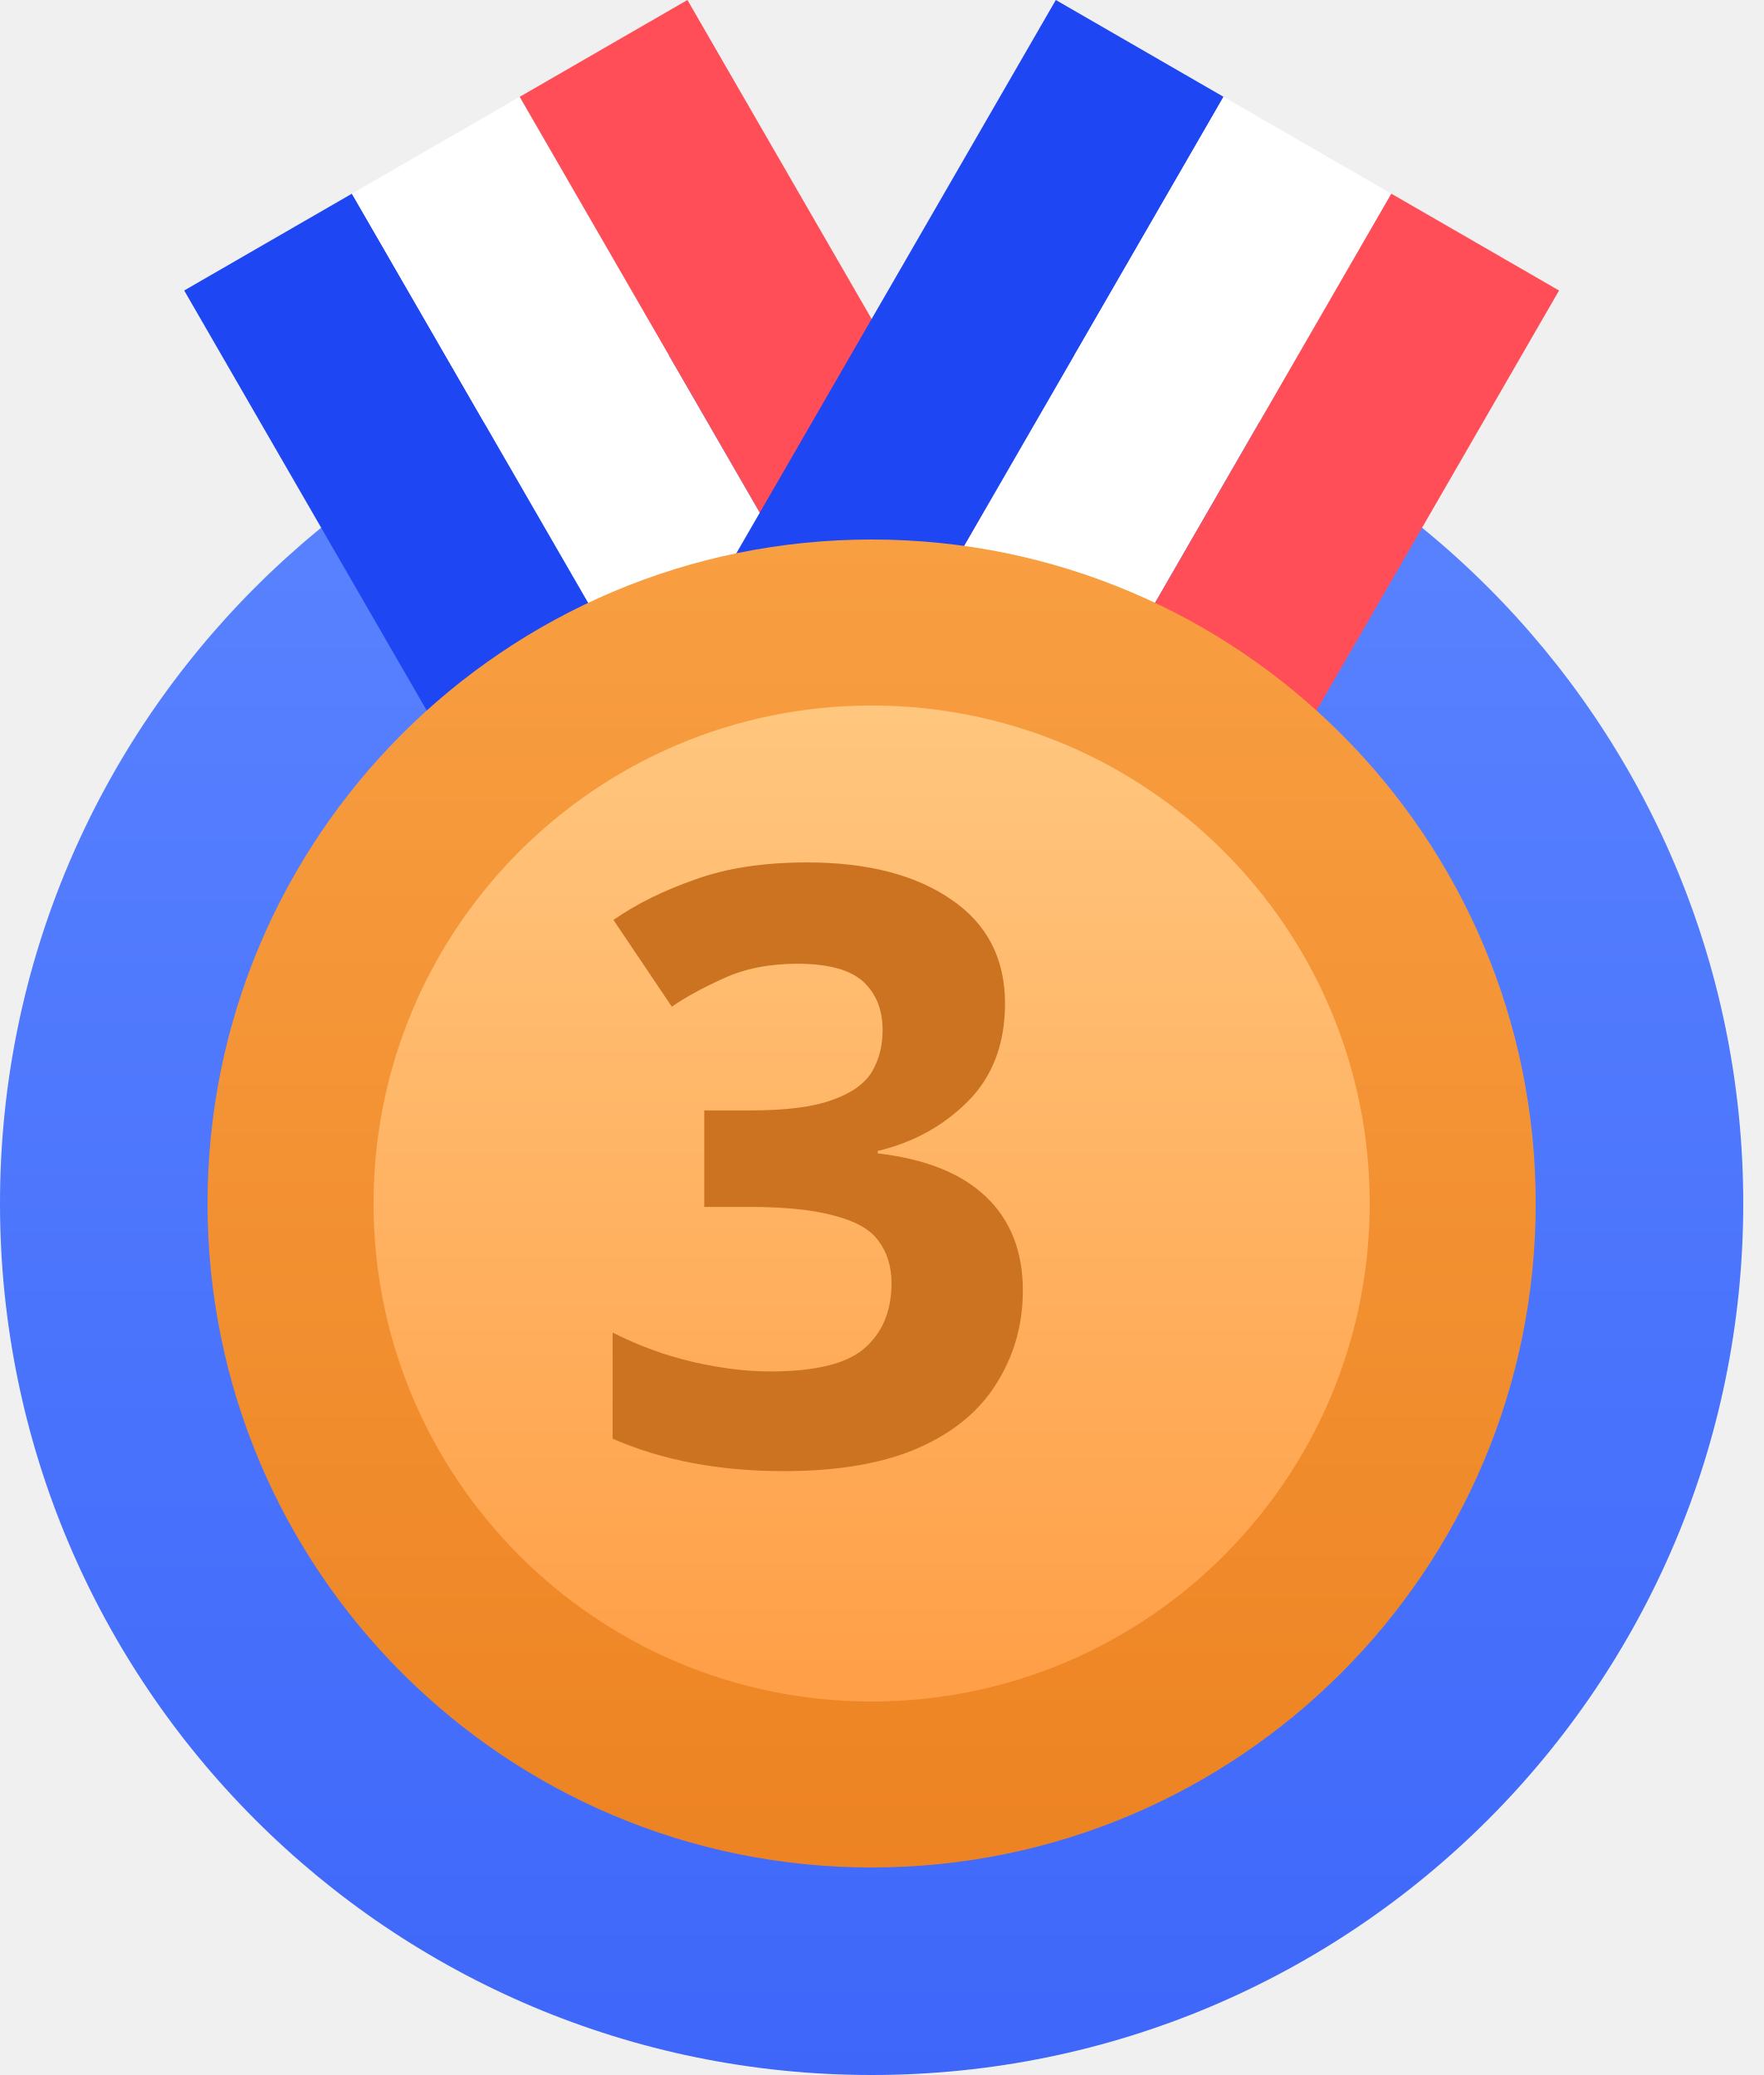
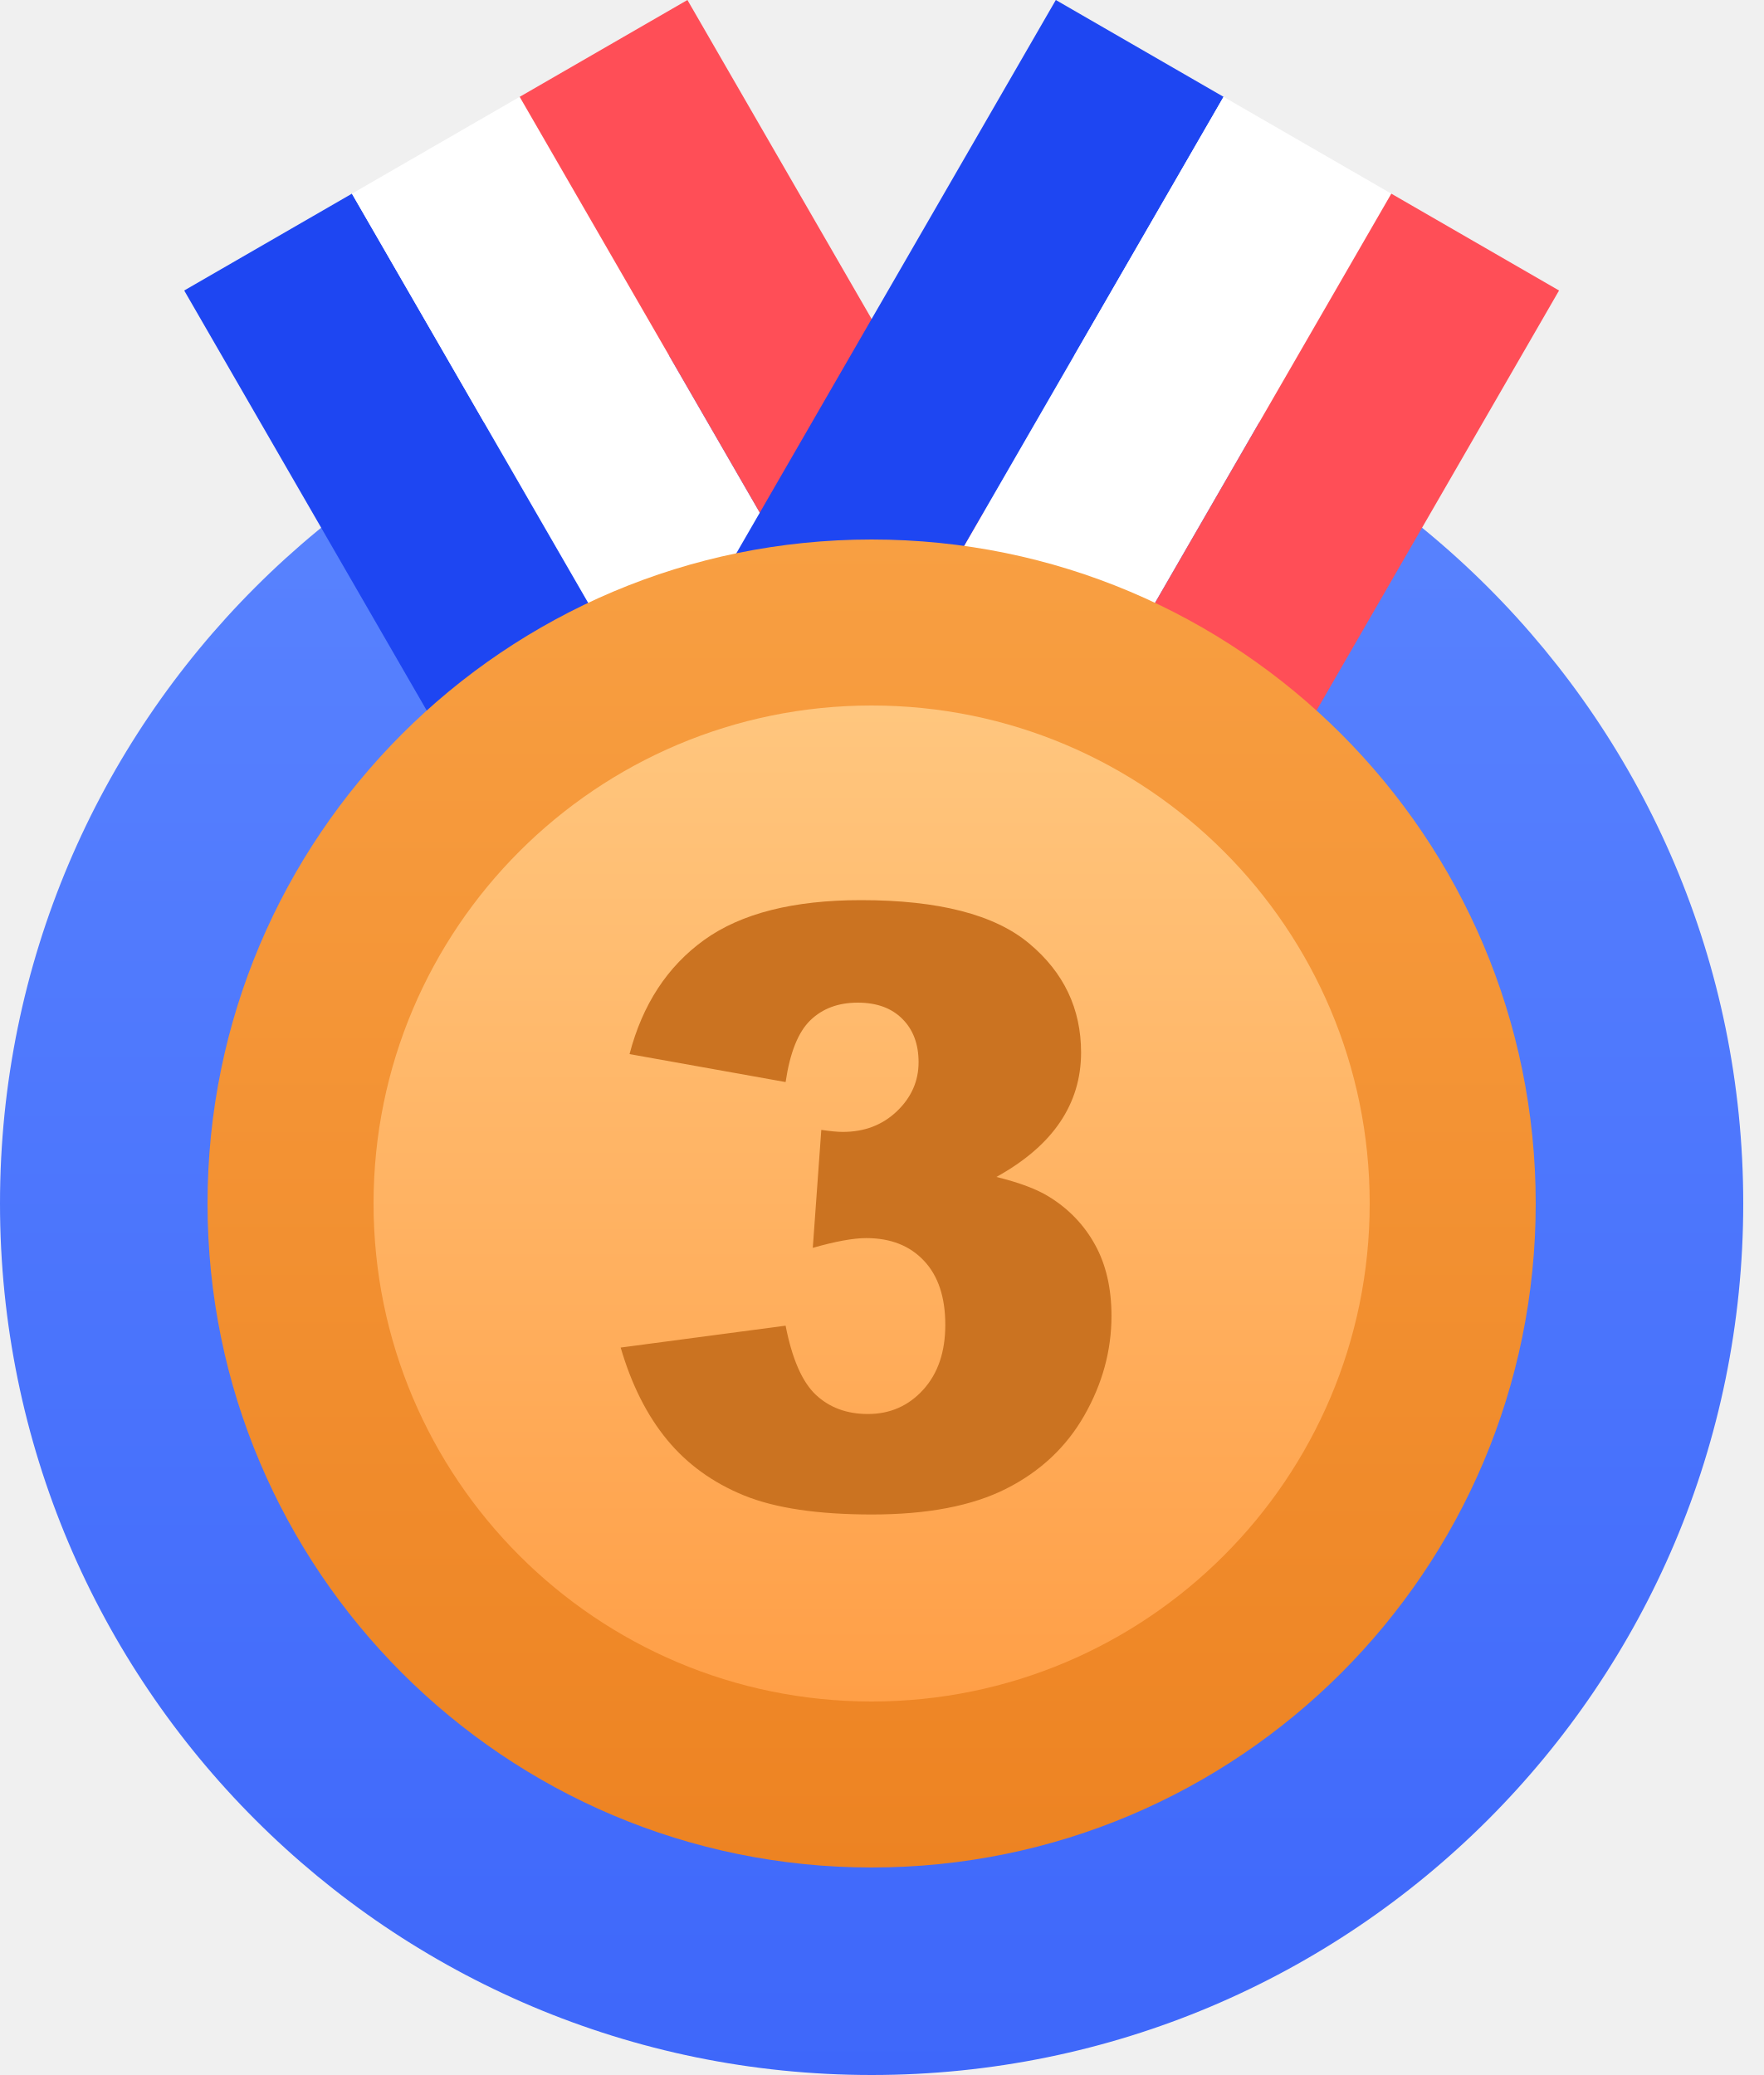
<svg xmlns="http://www.w3.org/2000/svg" width="34px" height="40px" viewBox="0 0 34 40" version="1.1">
  <defs>
    <linearGradient x1="50%" y1="100%" x2="50%" y2="0%" id="linearGradient-1">
      <stop stop-color="#3E67FA" offset="0%" />
      <stop stop-color="#5B85FF" offset="100%" />
    </linearGradient>
    <linearGradient x1="50%" y1="0%" x2="50%" y2="100%" id="linearGradient-2">
      <stop stop-color="#F89F42" offset="0%" />
      <stop stop-color="#ED8322" offset="100%" />
    </linearGradient>
    <linearGradient x1="50%" y1="0%" x2="50%" y2="100%" id="linearGradient-3">
      <stop stop-color="#FFC67E" offset="0%" />
      <stop stop-color="#FF9F47" offset="100%" />
    </linearGradient>
  </defs>
  <g id="首页-蓝色" stroke="none" stroke-width="1" fill="none" fill-rule="evenodd">
    <g id="icon-蓝色" transform="translate(-690, -70)">
      <g id="Group-16-Copy-2" transform="translate(690, 70)">
        <circle id="Oval-8" fill="url(#linearGradient-1)" cx="16.8" cy="23.2" r="16.8" />
        <g id="Group-14-Copy" transform="translate(12, 9.035383) scale(1, -1) rotate(30) translate(-12, -9.035383) translate(6.4, 1.835383)">
          <rect id="Rectangle-19" fill="#1E46F2" x="0" y="0" width="3.733" height="14.4" />
          <rect id="Rectangle-19-Copy" fill="#FFFFFF" x="3.733" y="0" width="3.733" height="14.4" />
          <rect id="Rectangle-19-Copy-2" fill="#FF4E57" x="7.467" y="0" width="3.733" height="14.4" />
        </g>
        <g id="Group-14" transform="translate(21.6, 9.035383) rotate(30) translate(-21.6, -9.035383) translate(16, 1.835383)">
          <rect id="Rectangle-19" fill="#1E46F2" x="0" y="0" width="3.733" height="14.4" />
          <rect id="Rectangle-19-Copy" fill="#FFFFFF" x="3.733" y="0" width="3.733" height="14.4" />
          <rect id="Rectangle-19-Copy-2" fill="#FF4E57" x="7.467" y="0" width="3.733" height="14.4" />
        </g>
        <circle id="Oval-9" fill="url(#linearGradient-2)" cx="16.8" cy="23.2" r="12.8" />
        <circle id="Oval-9-Copy" fill="url(#linearGradient-3)" cx="16.8" cy="23.2" r="9.6" />
-         <text id="3" font-family="Arial-Black, Arial Black" font-size="16" font-weight="700" fill="#CB7321">
-           <tspan x="11.2" y="28.2">3</tspan>
-         </text>
+         <path d="M15.142,20.859 L12.134,20.32 C12.384,19.362 12.865,18.628 13.576,18.117 C14.287,17.607 15.293,17.352 16.595,17.352 C18.09,17.352 19.171,17.63 19.837,18.188 C20.504,18.745 20.837,19.445 20.837,20.289 C20.837,20.784 20.702,21.232 20.431,21.633 C20.16,22.034 19.752,22.385 19.205,22.688 C19.647,22.797 19.986,22.924 20.22,23.07 C20.601,23.305 20.896,23.613 21.107,23.996 C21.318,24.379 21.423,24.836 21.423,25.367 C21.423,26.034 21.249,26.673 20.9,27.285 C20.551,27.897 20.048,28.368 19.392,28.699 C18.736,29.03 17.874,29.195 16.806,29.195 C15.765,29.195 14.943,29.073 14.341,28.828 C13.74,28.583 13.245,28.225 12.857,27.754 C12.469,27.283 12.171,26.69 11.963,25.977 L15.142,25.555 C15.267,26.195 15.461,26.639 15.724,26.887 C15.987,27.134 16.322,27.258 16.728,27.258 C17.155,27.258 17.511,27.102 17.795,26.789 C18.078,26.477 18.22,26.06 18.22,25.539 C18.22,25.008 18.084,24.596 17.81,24.305 C17.537,24.013 17.166,23.867 16.697,23.867 C16.447,23.867 16.103,23.93 15.666,24.055 L15.83,21.781 C16.007,21.807 16.145,21.82 16.244,21.82 C16.66,21.82 17.008,21.688 17.287,21.422 C17.565,21.156 17.705,20.841 17.705,20.477 C17.705,20.128 17.601,19.849 17.392,19.641 C17.184,19.432 16.897,19.328 16.533,19.328 C16.158,19.328 15.853,19.441 15.619,19.668 C15.384,19.895 15.226,20.292 15.142,20.859 Z" id="3" fill="#CB7321" />
      </g>
    </g>
  </g>
</svg>
